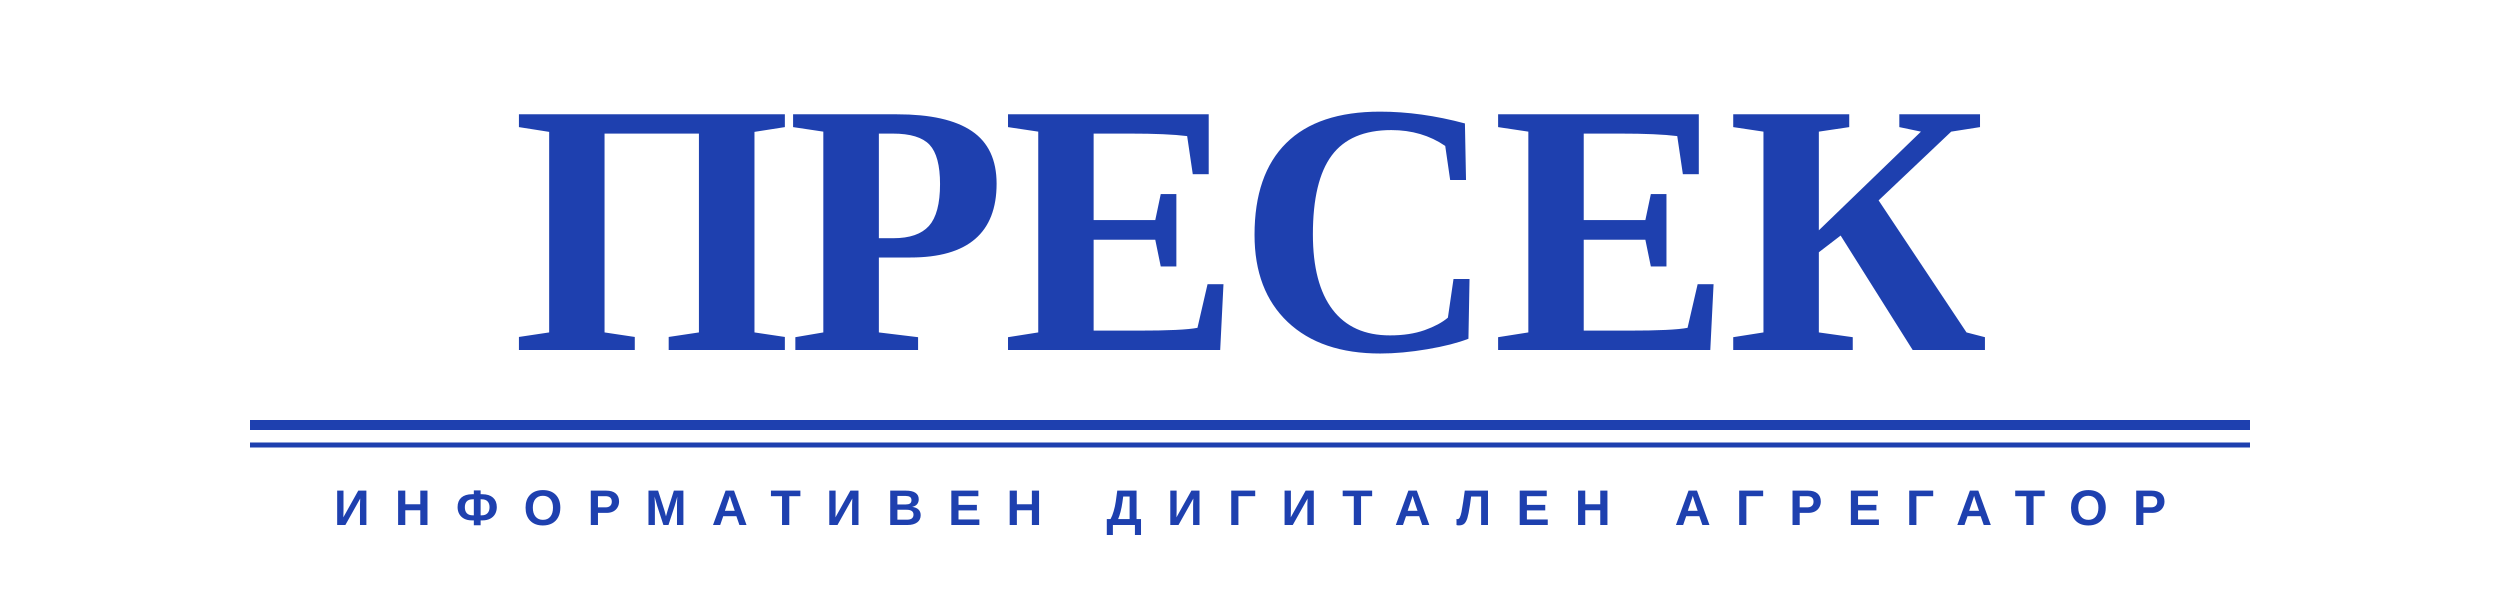
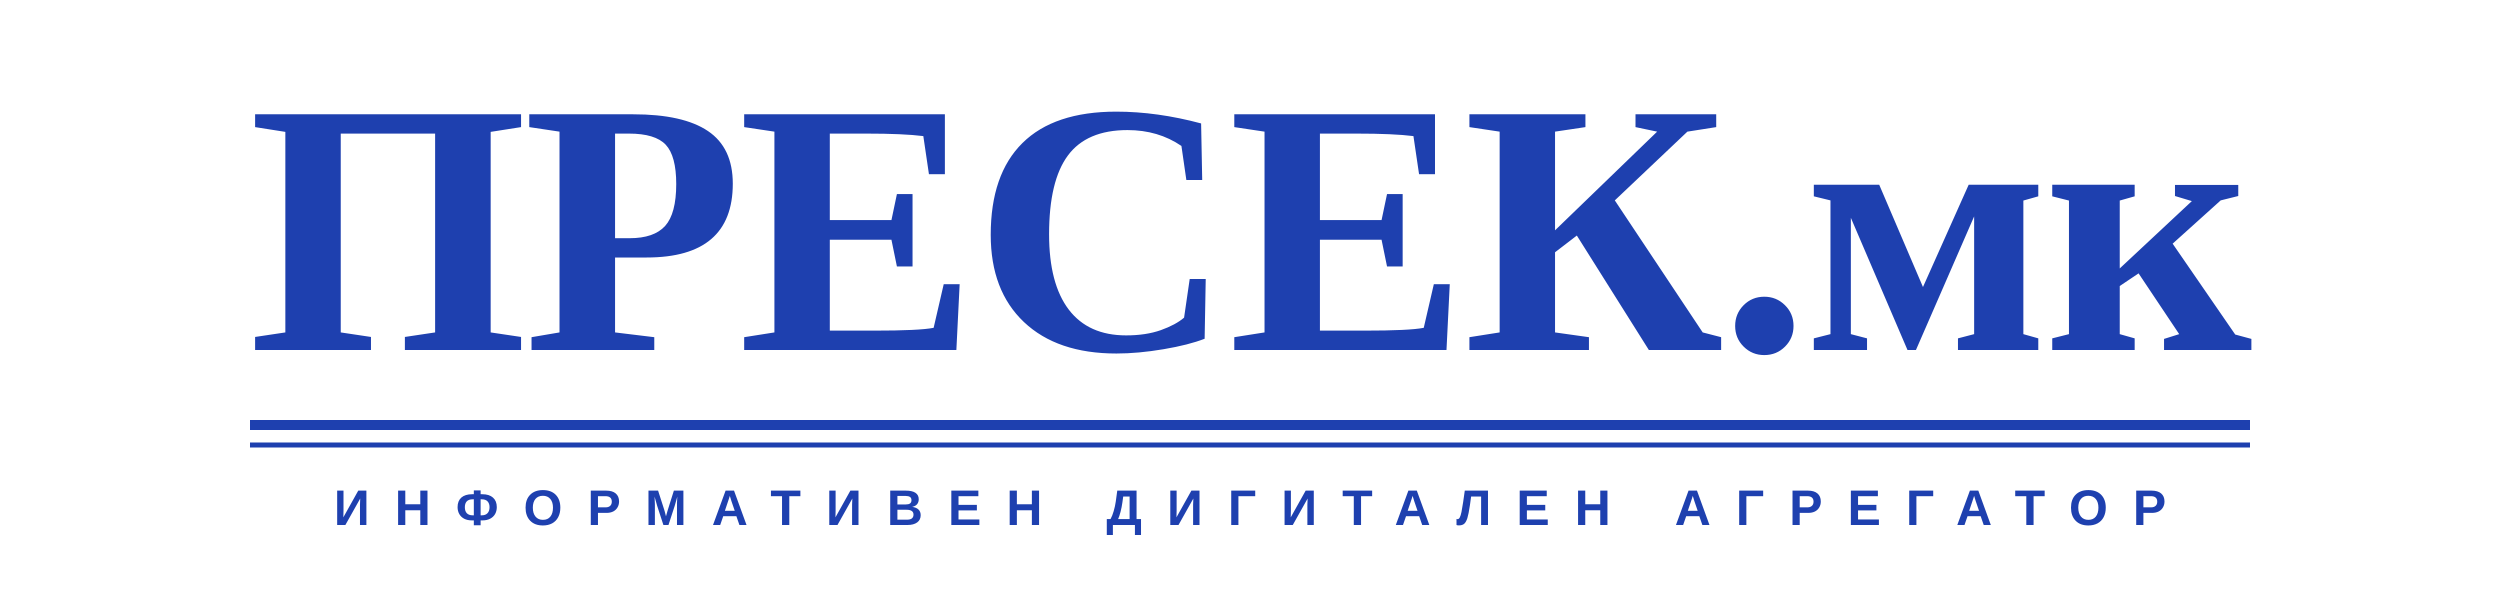
<svg xmlns="http://www.w3.org/2000/svg" width="500" height="120" viewBox="0 0 500 120" fill="none">
  <g fill="#1e40af">
-     <text x="250" y="70" font-family="Georgia, 'Times New Roman', serif" font-weight="bold" font-size="72" letter-spacing="-1" text-anchor="middle">ПРЕСЕК</text>
+     <text x="250" y="70" font-family="Georgia, 'Times New Roman', serif" font-weight="bold" font-size="72" letter-spacing="-1" text-anchor="middle">ПРЕСЕК.мк</text>
    <line x1="50" y1="85" x2="450" y2="85" stroke="#1e40af" stroke-width="2" />
    <line x1="50" y1="89" x2="450" y2="89" stroke="#1e40af" stroke-width="1" />
    <text x="250" y="105" font-family="Arial, Helvetica, sans-serif" font-weight="bold" font-size="10" letter-spacing="5" text-anchor="middle">ИНФОРМАТИВЕН ДИГИТАЛЕН АГРЕГАТОР</text>
  </g>
</svg>
